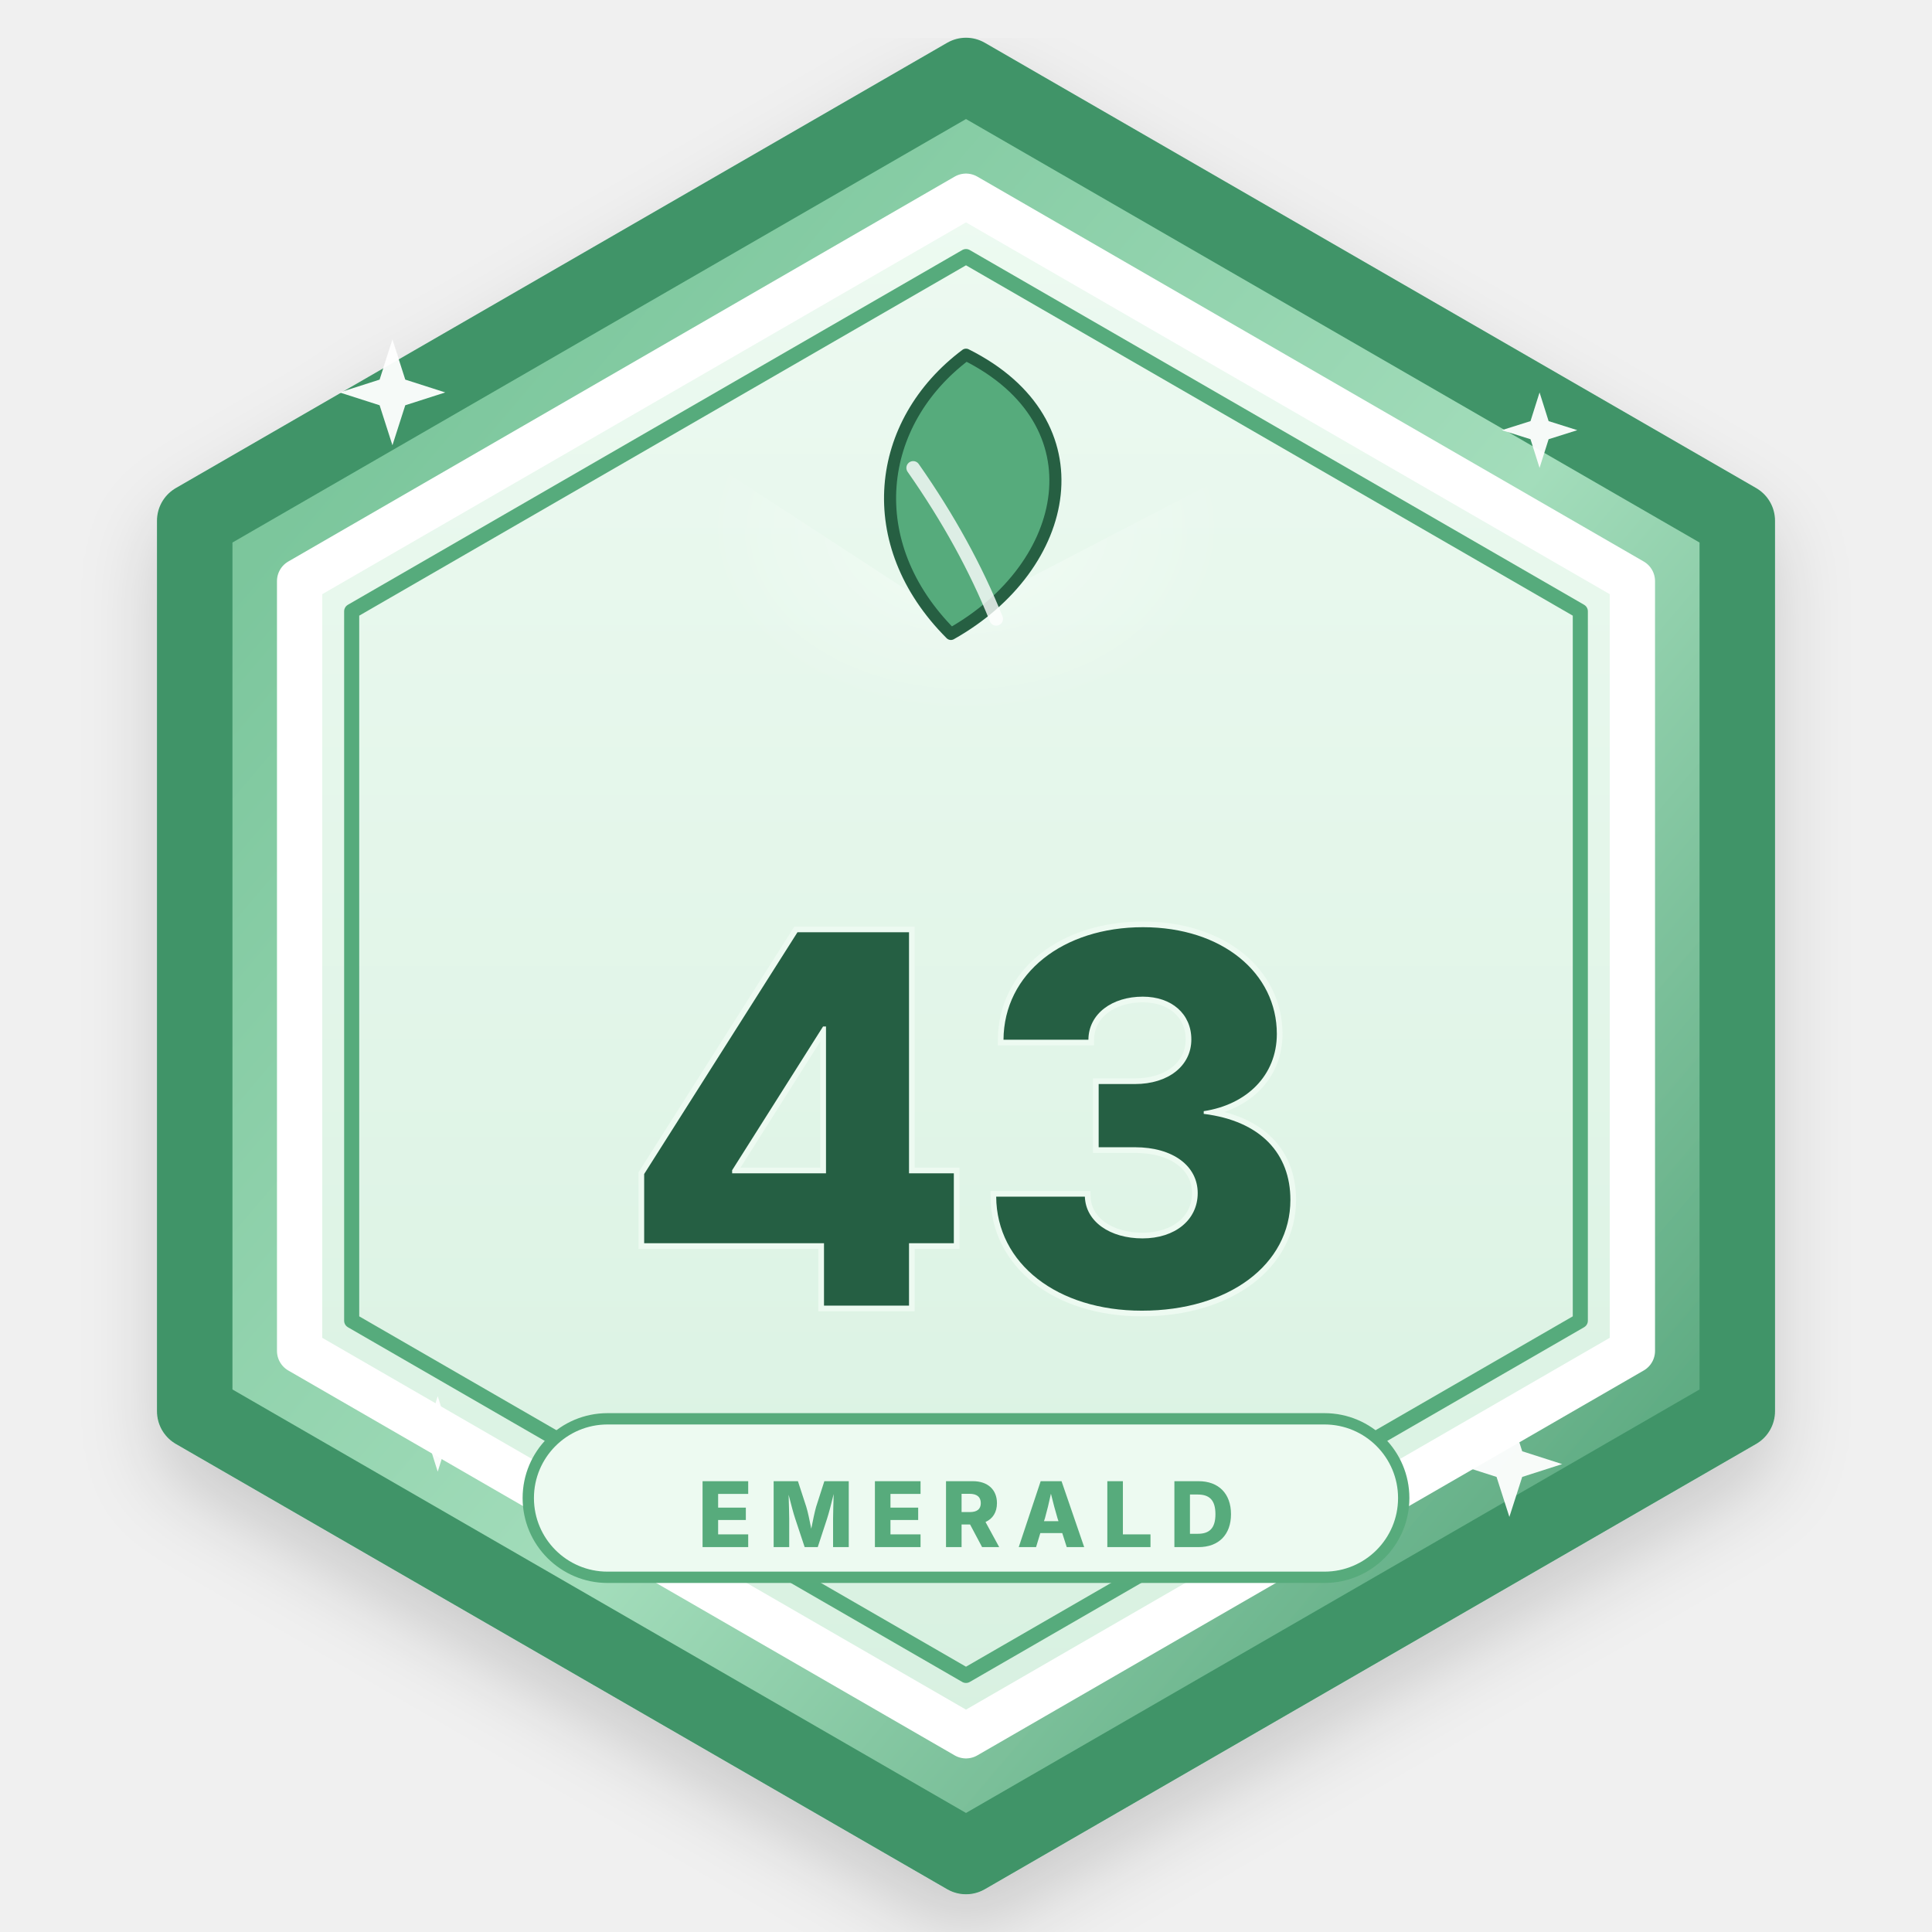
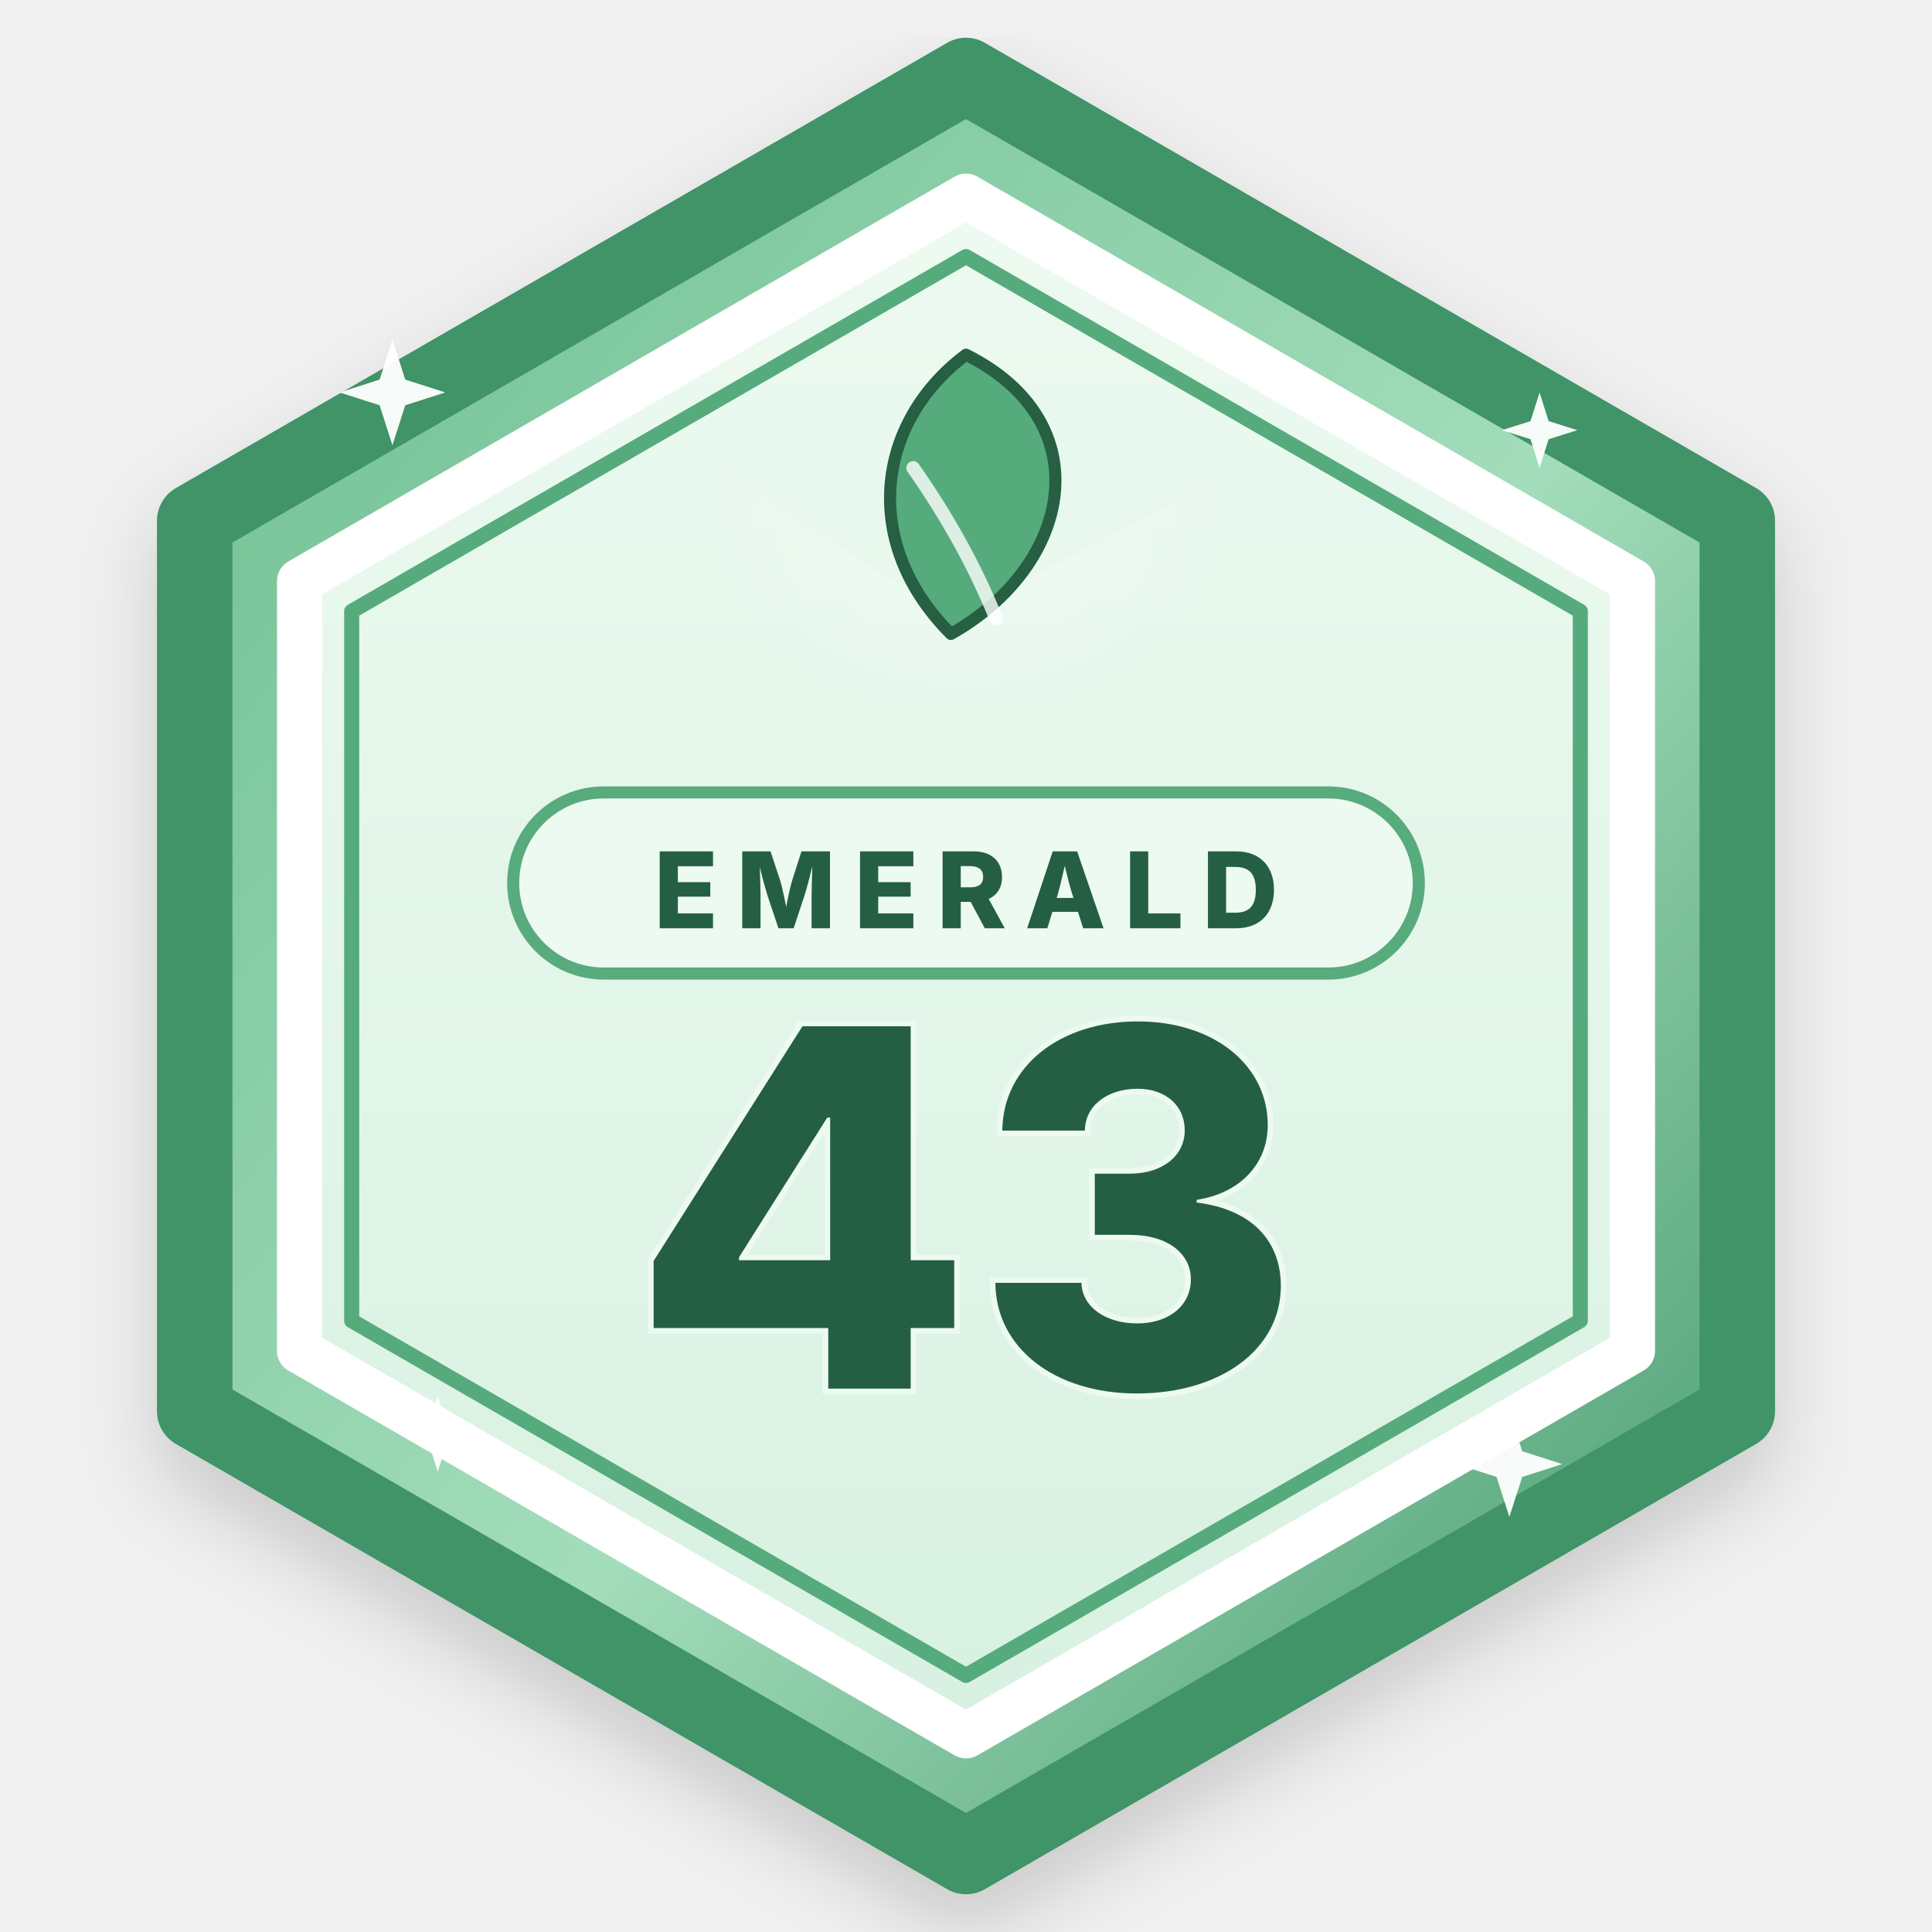
<svg xmlns="http://www.w3.org/2000/svg" viewBox="0 0 256 256" width="256" height="256" role="img" aria-label="Level 43 badge">
  <defs>
    <linearGradient id="o" x1="0%" y1="0%" x2="100%" y2="100%">
      <stop offset="0%" stop-color="#6cbd90" />
      <stop offset="55%" stop-color="#a3ddbb" />
      <stop offset="100%" stop-color="#3f9468" />
    </linearGradient>
    <linearGradient id="i" x1="0%" y1="0%" x2="0%" y2="100%">
      <stop offset="0%" stop-color="#edfaf1" />
      <stop offset="100%" stop-color="#d8f1e1" />
    </linearGradient>
    <radialGradient id="sheen" cx="50%" cy="26%" r="36%">
      <stop offset="0%" stop-color="#ffffff" stop-opacity="0.85" />
      <stop offset="100%" stop-color="#ffffff" stop-opacity="0" />
    </radialGradient>
    <filter id="soft" x="-30%" y="-30%" width="160%" height="160%">
      <feDropShadow dx="0" dy="5" stdDeviation="5" flood-color="#000000" flood-opacity="0.16" />
    </filter>
  </defs>
  <g filter="url(#soft)">
    <polygon points="128.0,10.0 230.2,69.0 230.2,187.0 128.0,246.0 25.8,187.0 25.8,69.0" fill="url(#o)" stroke="#3f9468" stroke-width="10" stroke-linejoin="round" />
    <polygon points="128.0,26.0 216.3,77.0 216.3,179.0 128.0,230.0 39.7,179.0 39.7,77.0" fill="url(#i)" stroke="#ffffff" stroke-width="6" stroke-linejoin="round" />
    <polygon points="128.0,34.0 209.4,81.0 209.4,175.0 128.0,222.0 46.6,175.0 46.6,81.0" fill="none" stroke="#57ab7c" stroke-width="2" stroke-linejoin="round" />
-     <path d="M80 52 L126 82 L176 56 L176 121 Q128 98 80 121 Z" fill="url(#sheen)" opacity="0.5" />
+     <path d="M80 52 L126 82 L176 56 L176 121 Q128 98 80 121 Z" fill="url(#sheen)" opacity="0.45" />
    <path d="M128 47 C 116 56 114 72 126 84 C 142 75 146 56 128 47 Z" fill="#57ab7c" stroke="#255f43" stroke-width="1.6" stroke-linejoin="round" />
    <path d="M121 62 Q128 72 132 82" fill="none" stroke="#ffffff" stroke-width="1.8" stroke-opacity="0.8" stroke-linecap="round" />
    <path d="M52.0 45.0 L53.7 50.3 L59.0 52.0 L53.7 53.7 L52.0 59.0 L50.3 53.7 L45.0 52.0 L50.3 50.3 Z" fill="#ffffff" opacity="0.95" />
    <path d="M204.0 52.0 L205.2 55.8 L209.0 57.0 L205.2 58.2 L204.0 62.0 L202.8 58.2 L199.0 57.0 L202.8 55.8 Z" fill="#ffffff" opacity="0.95" />
    <path d="M58.0 185.0 L59.2 188.8 L63.0 190.0 L59.2 191.2 L58.0 195.0 L56.8 191.2 L53.0 190.0 L56.8 188.8 Z" fill="#ffffff" opacity="0.95" />
    <path d="M200.0 187.0 L201.7 192.3 L207.0 194.0 L201.7 195.7 L200.0 201.0 L198.3 195.7 L193.0 194.0 L198.3 192.3 Z" fill="#ffffff" opacity="0.95" />
  </g>
-   <text x="128" y="173" text-anchor="middle" fill="#255f43" font-family="Inter, Arial, sans-serif" font-size="68" font-weight="800" stroke="#edfaf1" stroke-width="1.5" paint-order="stroke">43</text>
-   <rect x="70" y="188" width="116" height="21" rx="10.5" fill="#edfaf1" stroke="#57ab7c" stroke-width="1.5" />
-   <text x="128" y="205" text-anchor="middle" fill="#57ab7c" font-family="Inter, Arial, sans-serif" font-size="12" font-weight="800" letter-spacing="2.1">EMERALD</text>
+   <rect x="68" y="105" width="120" height="24" rx="12" fill="#edfaf1" stroke="#57ab7c" stroke-width="1.6" />
+   <text x="128" y="123" text-anchor="middle" fill="#255f43" font-family="Inter, Arial, sans-serif" font-size="14" font-weight="800" letter-spacing="2.4">EMERALD</text>
+   <text x="128" y="184" text-anchor="middle" fill="#255f43" font-family="Inter, Arial, sans-serif" font-size="66" font-weight="800" stroke="#edfaf1" stroke-width="1.5" paint-order="stroke">43</text>
</svg>
